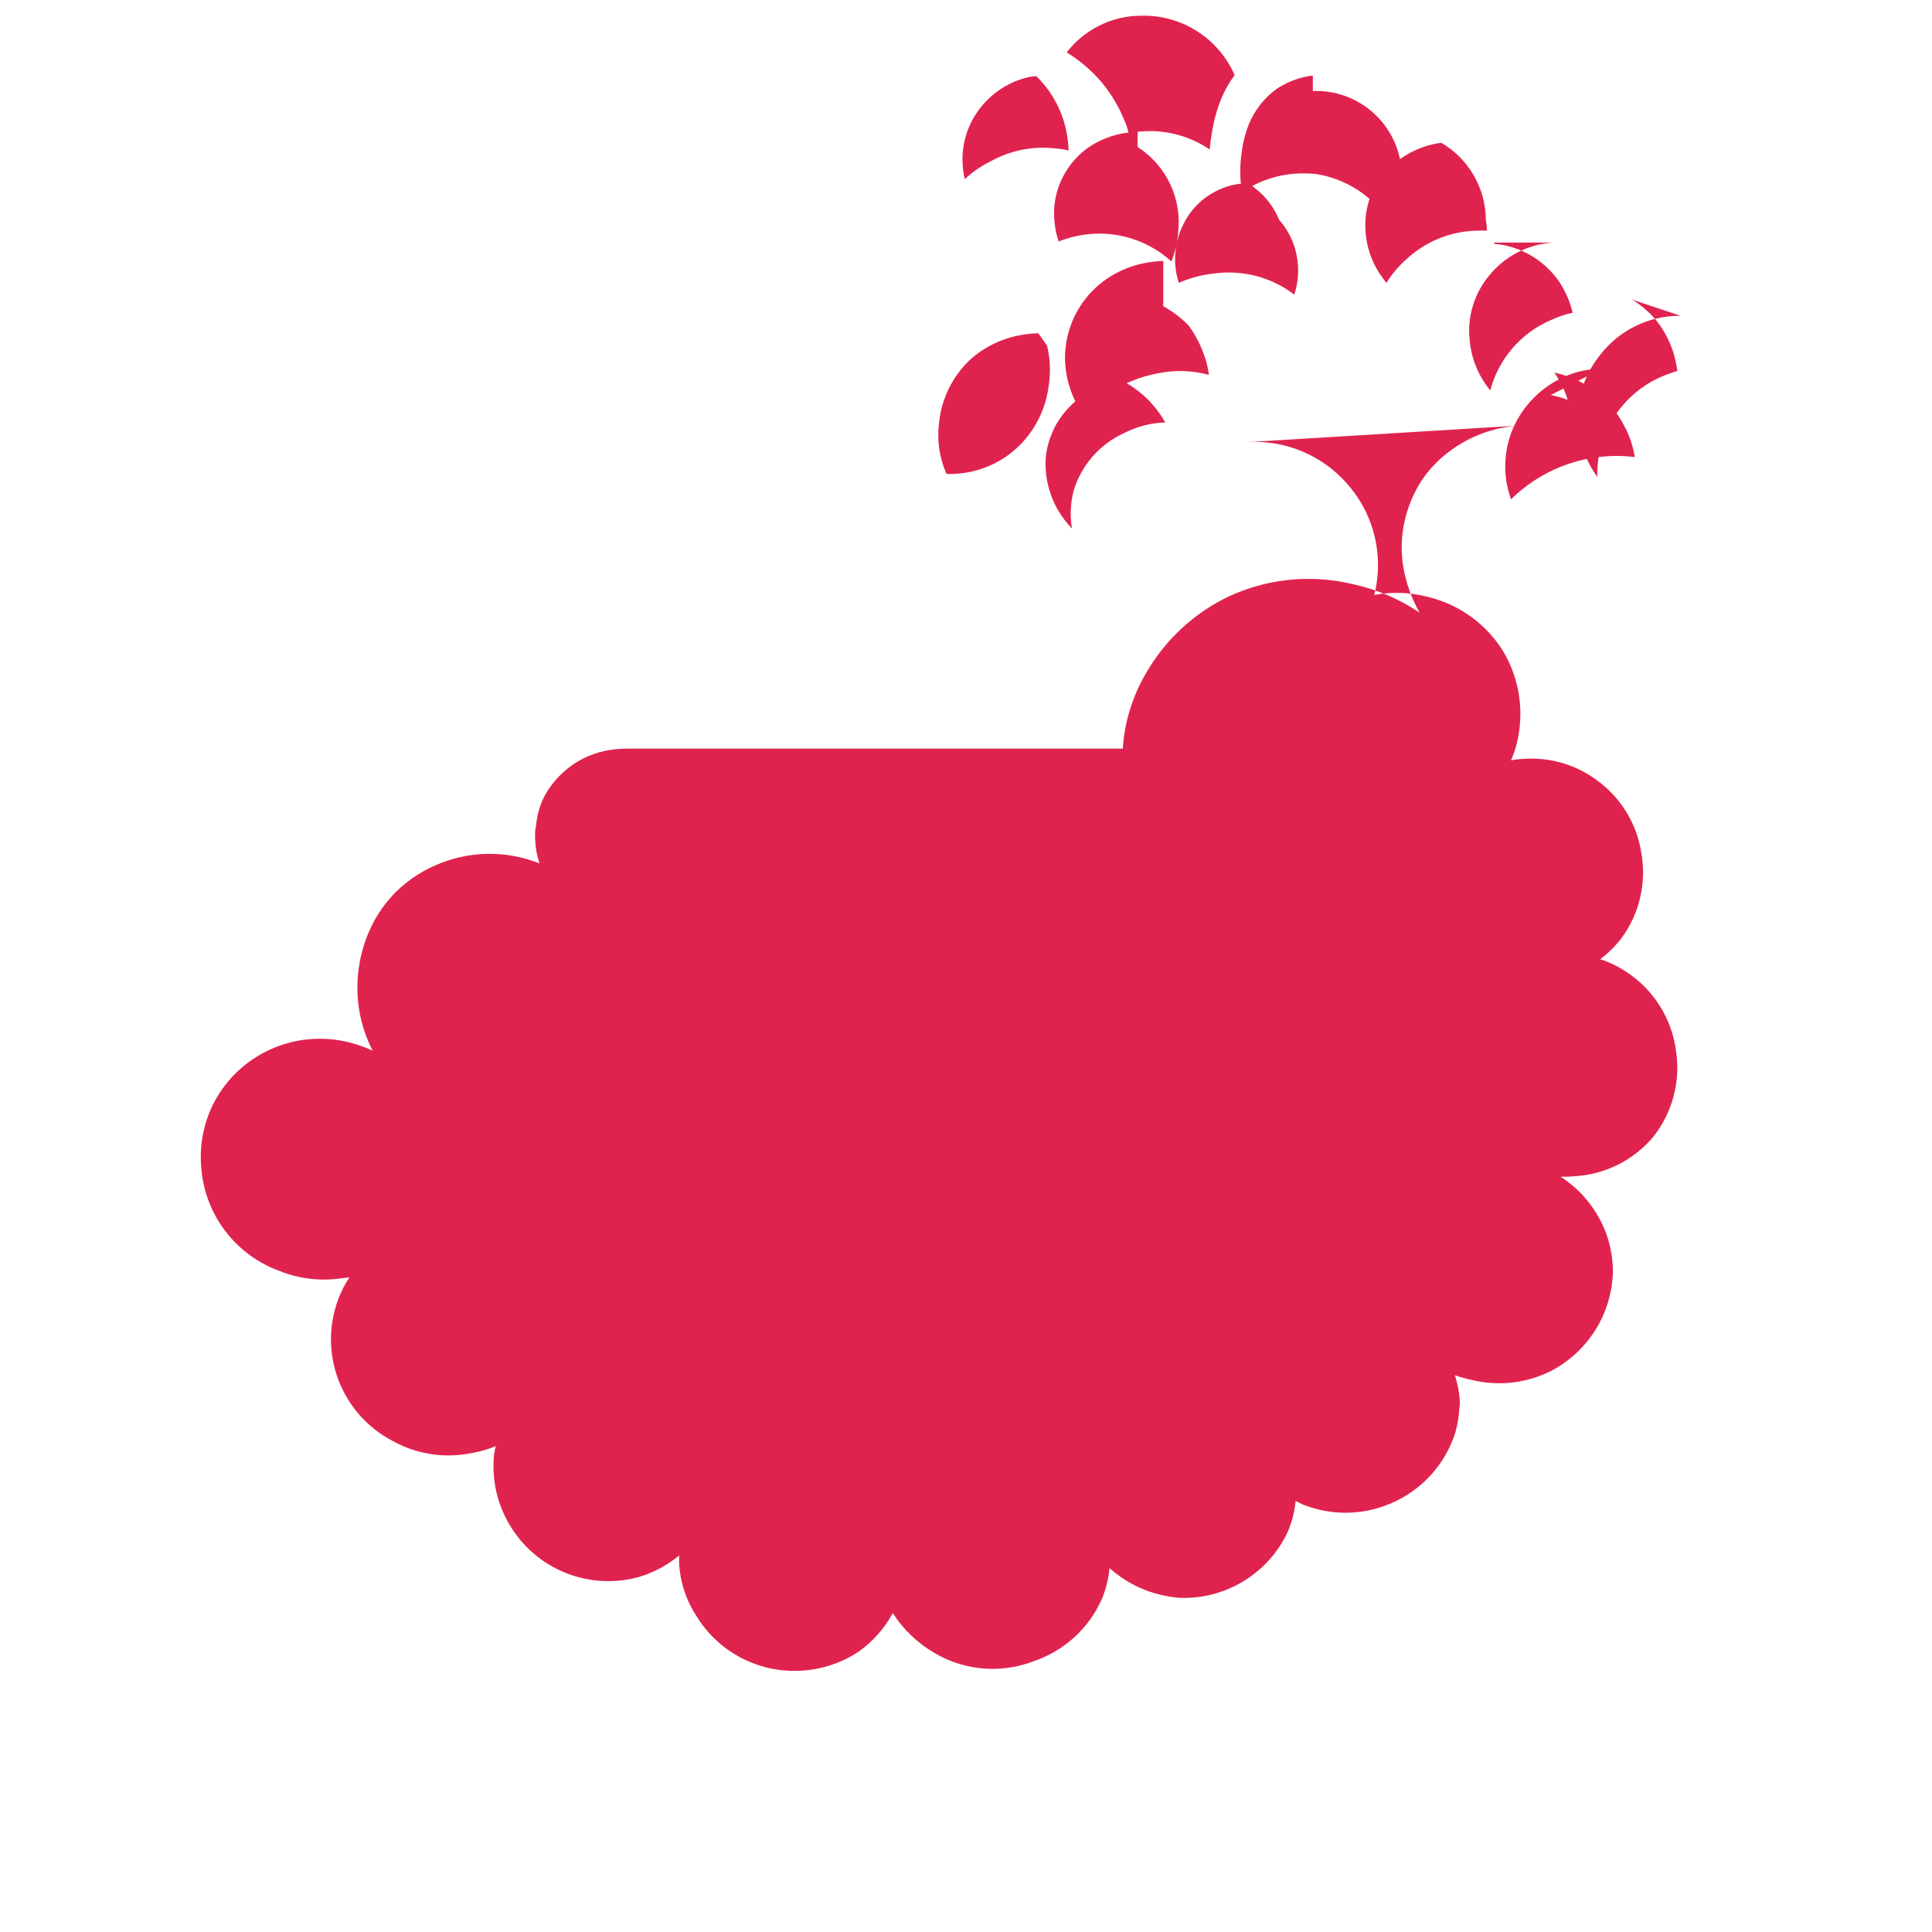
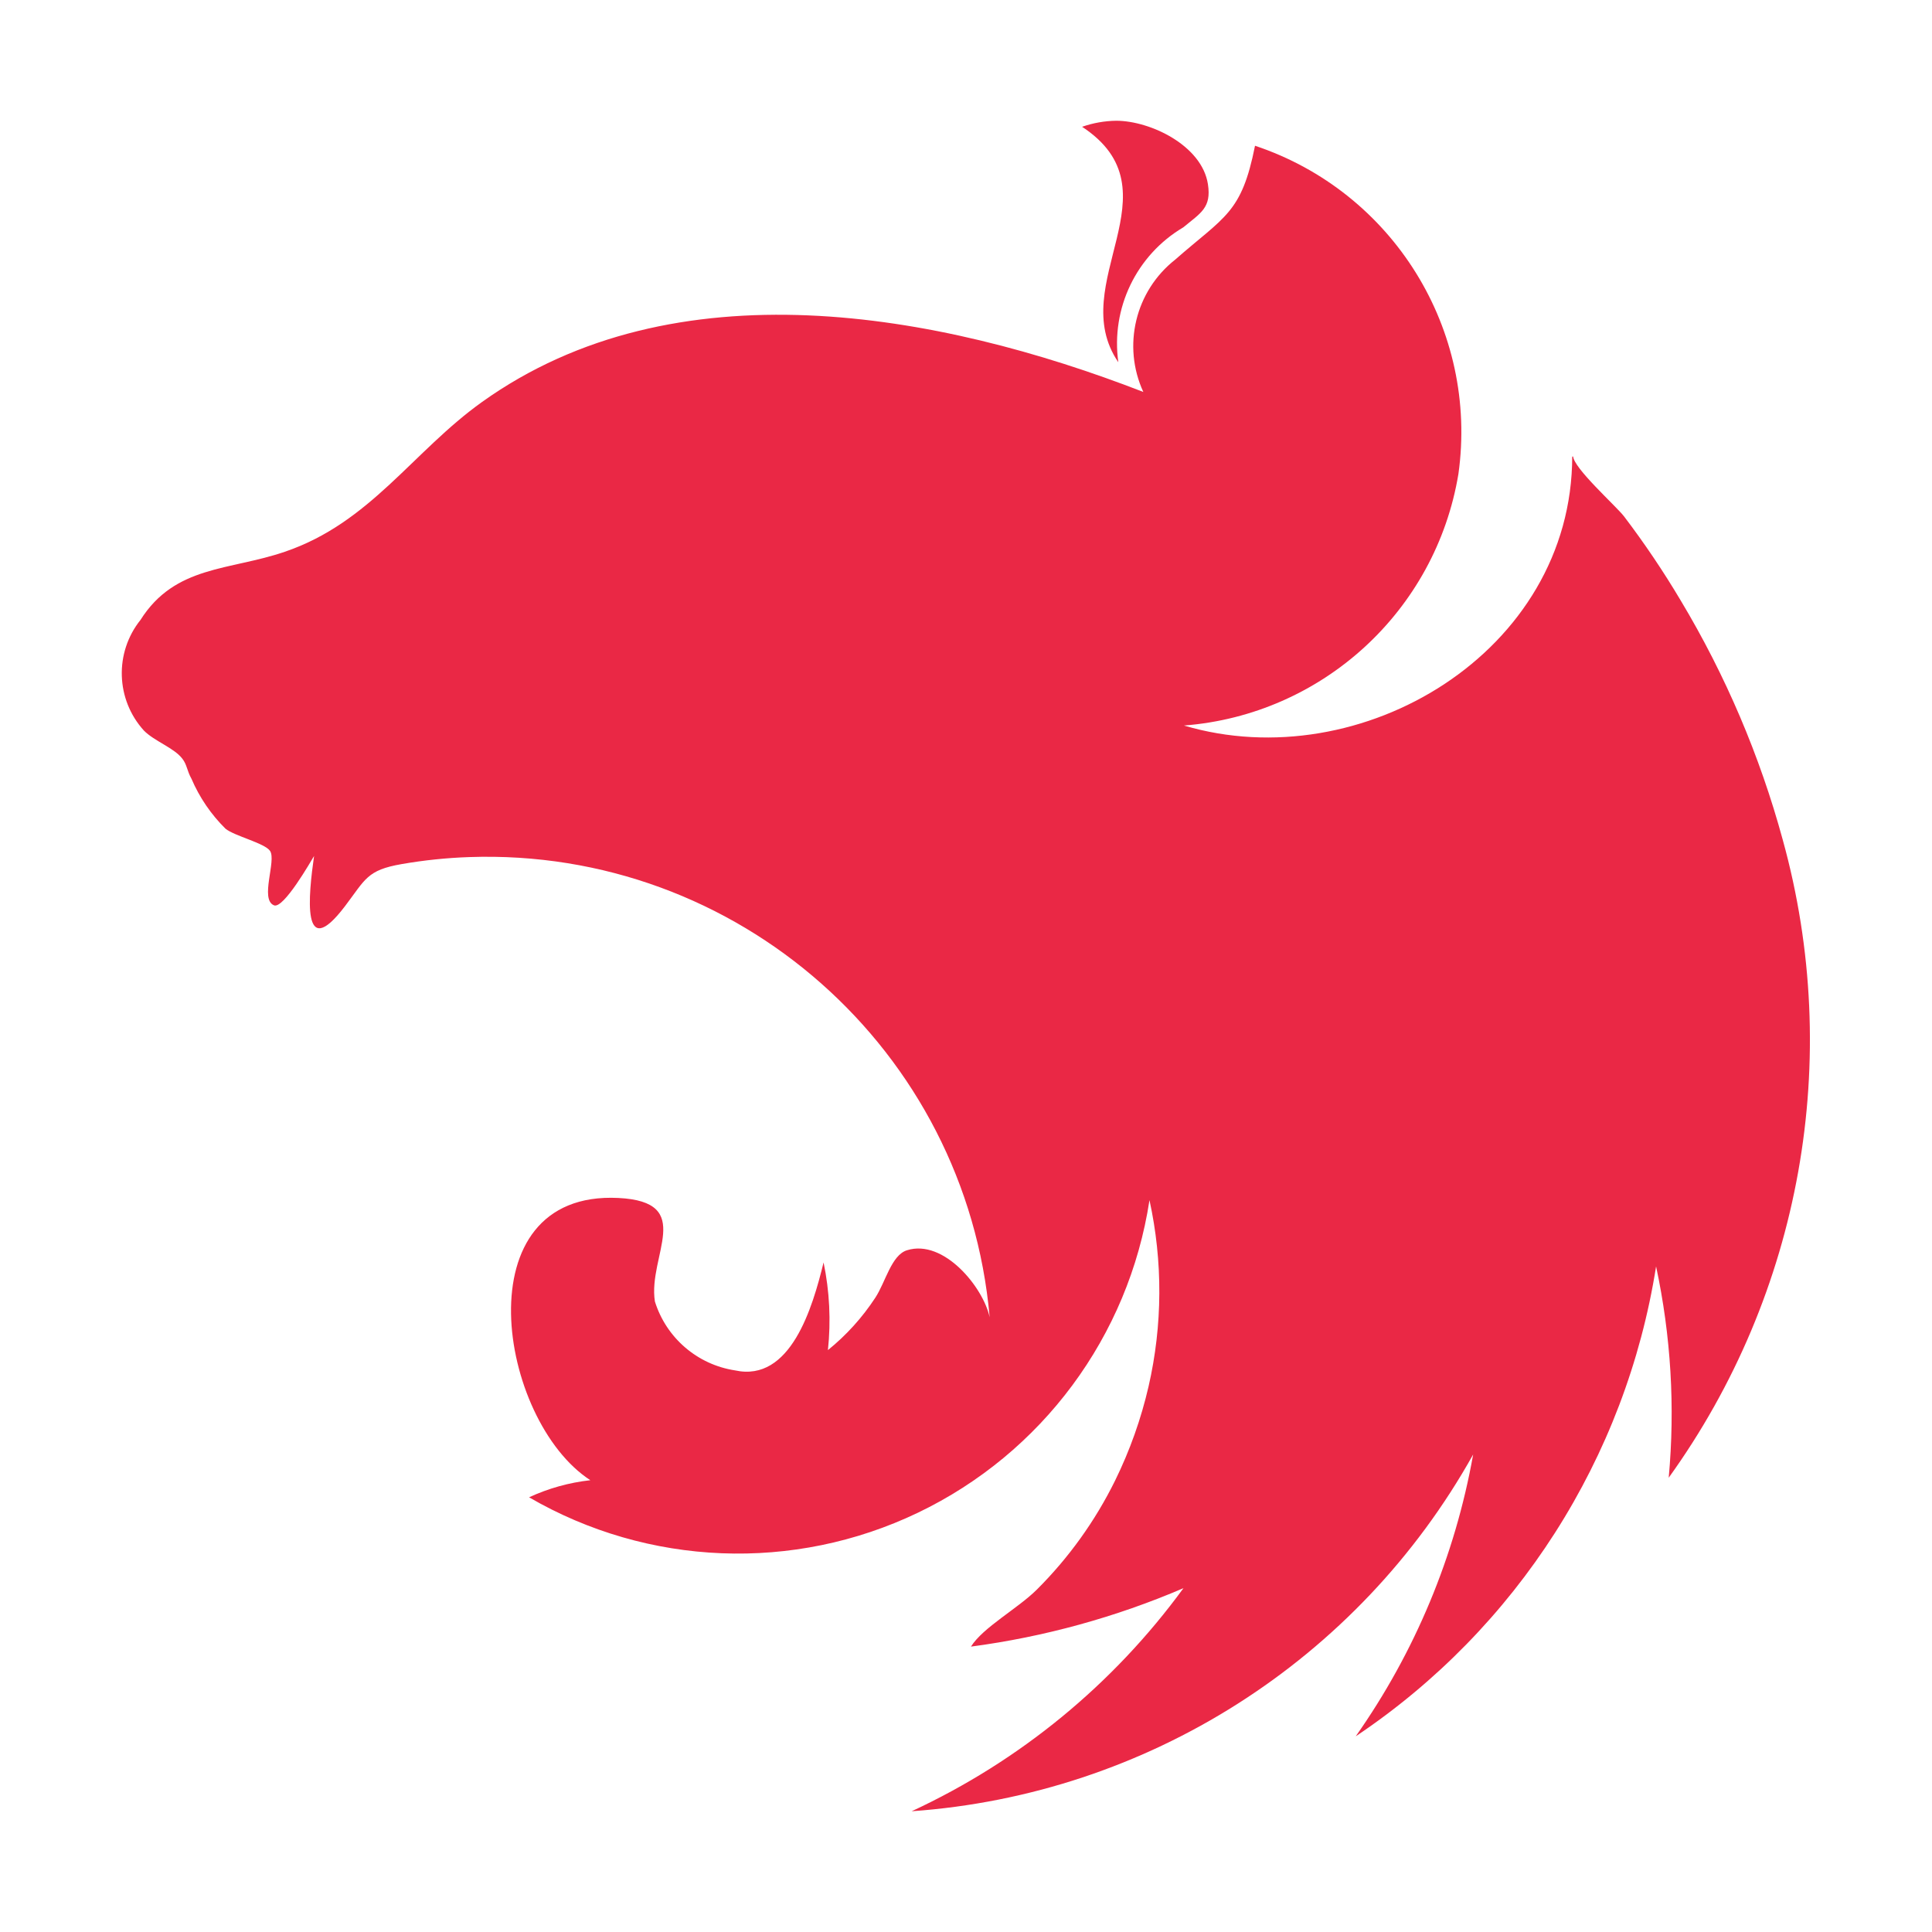
- <svg xmlns="http://www.w3.org/2000/svg" viewBox="0 0 128 128">
-   <path fill="#E0234E" d="M75.63 1.04c-2.03 0-3.82.96-4.96 2.43.89.55 1.68 1.22 2.33 2 .65.79 1.17 1.67 1.54 2.62.1.24.17.47.24.72.15-.02.3-.04.46-.06a7.04 7.04 0 014.9 1.15c.1-.88.23-1.74.49-2.57.25-.83.63-1.63 1.17-2.35a6.573 6.573 0 00-6.17-3.94zm11.35 3.97c-.16.01-.32.04-.47.07a5.67 5.67 0 00-1.87.77 5.394 5.394 0 00-1.92 2.43c-.25.63-.4 1.3-.48 1.98a8.557 8.557 0 00-.05 1.69c.03.26.06.51.12.77a7.09 7.09 0 013.61-1.22c.18-.02.35-.01.53-.01.17 0 .35 0 .52.02.17.01.34.04.51.07.17.03.34.07.5.12a7.058 7.058 0 014.44 3.65c.19-.43.33-.89.42-1.36.1-.47.14-.95.14-1.43 0-.49-.04-.97-.14-1.44a5.67 5.67 0 00-5.86-5.09zm-18.33.03c-.17.01-.34.04-.51.07a5.682 5.682 0 00-3.46 2.41c-.4.6-.67 1.27-.81 1.97a5.67 5.67 0 00.05 2.38c.52-.49 1.1-.88 1.73-1.19a7.11 7.11 0 014.33-.84c.28.02.55.07.82.13-.01-.13-.01-.27-.03-.4a7.026 7.026 0 00-2.12-4.53zm6.72 3.7a5.933 5.933 0 00-3.41 1.14c-.49.37-.91.82-1.24 1.33-.34.51-.59 1.07-.73 1.66-.15.59-.19 1.2-.13 1.8.04.45.13.9.28 1.33.33-.13.66-.24 1.01-.32a7.1 7.1 0 016.46 1.64c.24-.6.39-1.23.44-1.87a5.919 5.919 0 00-2.68-5.71zm20.12.72a5.933 5.933 0 00-4.6 3.32c-.24.55-.38 1.14-.42 1.73a5.86 5.86 0 001.39 4.23c.35-.58.78-1.08 1.27-1.52a7.093 7.093 0 014.73-1.94c.22-.01.44-.01.66 0-.01-.24-.04-.48-.08-.72a5.954 5.954 0 00-2.95-5.1zm-12.83 2.67c-.5.02-.99.1-1.46.26a5.15 5.15 0 00-1.33.7c-.41.3-.76.66-1.05 1.06-.29.41-.52.85-.68 1.32a5.14 5.14 0 00-.04 3.27c.77-.34 1.59-.55 2.43-.63a7.11 7.11 0 015.22 1.41 5.116 5.116 0 00-1.01-4.97 5.122 5.122 0 00-2.08-2.42zm20.34 3.94c-.07 0-.14 0-.21.01a5.93 5.93 0 00-4.1 2.14c-.5.59-.87 1.27-1.1 2.01-.23.74-.31 1.52-.22 2.29a6.012 6.012 0 001.37 3.35c.08-.34.19-.66.33-.98a7.02 7.02 0 013.74-3.71c.44-.2.91-.36 1.38-.46-.16-.69-.44-1.35-.82-1.95a5.88 5.88 0 00-3.36-2.44c-.33-.09-.67-.15-1.01-.17v-.09zm-25.93 1.22c-.91.03-1.79.21-2.6.56-.81.34-1.54.84-2.14 1.47-.6.62-1.07 1.37-1.37 2.18-.3.81-.44 1.68-.39 2.54.04.63.16 1.24.37 1.83.21.59.5 1.14.87 1.63.73-.84 1.6-1.5 2.56-1.98.96-.48 2-.78 3.08-.9.42-.04.84-.05 1.26-.02.42.03.84.1 1.24.2l.14.04c-.02-.18-.05-.37-.09-.55-.23-.98-.65-1.9-1.24-2.71a7.049 7.049 0 00-1.69-1.29zm34.27 3.63a6.68 6.68 0 00-5.34 2.61c-.61.76-1.05 1.64-1.28 2.58a6.72 6.72 0 001.11 5.49c-.02-.64.05-1.28.2-1.9a7.1 7.1 0 014.73-5c.12-.05.25-.09.37-.12-.06-.43-.15-.86-.28-1.27a6.619 6.619 0 00-1.14-2.11c-.47-.55-1.02-1.02-1.63-1.38l.26.1zm-42.55 1.16c-.84.02-1.66.18-2.43.47-.77.3-1.48.73-2.09 1.28a6.686 6.686 0 00-2.06 4.21c-.07.57-.06 1.15.02 1.72.09.57.25 1.12.48 1.64a6.625 6.625 0 003.99-1.18 6.69 6.69 0 002.7-4.18c.08-.39.13-.79.15-1.19.02-.4.01-.8-.04-1.19-.03-.26-.08-.51-.14-.76-.19-.26-.38-.53-.58-.82zm37.36 2.33c-.52.02-1.04.09-1.55.21a6.686 6.686 0 00-4.18 3.38c-.4.78-.63 1.63-.68 2.5-.06.87.07 1.75.37 2.58 1.08-1.06 2.38-1.86 3.79-2.34 1.41-.48 2.92-.64 4.41-.46-.12-.74-.36-1.45-.72-2.1a6.68 6.68 0 00-4.61-3.49c.39.55.69 1.16.88 1.8-.3-.12-.62-.21-.94-.28-.33-.06-.66-.1-.99-.11.08.12.15.25.22.38zm-30.82.62c-.66.03-1.31.15-1.93.35a6.14 6.14 0 00-3.39 2.68c-.38.67-.63 1.41-.72 2.17a6.12 6.12 0 001.73 4.78c-.14-.81-.1-1.65.1-2.46a6.14 6.14 0 013.34-3.85c.42-.22.87-.39 1.33-.51.46-.12.93-.19 1.41-.2-.33-.59-.74-1.12-1.22-1.59-.49-.47-1.04-.87-1.64-1.18.33-.06.66-.12 1-.19zm25.71 3.14c-1.28.04-2.53.34-3.66.9-1.13.56-2.13 1.36-2.9 2.35a8.12 8.12 0 00-1.52 6.08c.18 1.09.55 2.13 1.09 3.09a12.55 12.55 0 00-4.3-1.86 12.583 12.583 0 00-7.44.41c-.6.22-1.17.49-1.71.8a12.53 12.53 0 00-4.69 4.69c-.44.75-.79 1.55-1.05 2.39-.26.84-.42 1.71-.47 2.58H41.53c-.39 0-.77.03-1.14.09a5.97 5.97 0 00-4.44 3.3c-.24.55-.39 1.15-.44 1.76l-.03.12c-.02.1-.03.2-.03.31v.23c0 .08 0 .17.01.26.02.52.12 1.04.28 1.53-.26-.1-.52-.19-.79-.27a8.874 8.874 0 00-5.69.23 8.77 8.77 0 00-3.03 1.93c-1.36 1.36-2.18 3.13-2.45 4.99a9.074 9.074 0 00.91 5.53c-.39-.18-.79-.33-1.2-.45a7.93 7.93 0 00-5.18.2 7.88 7.88 0 00-4.14 3.7 7.912 7.912 0 00-.82 4.47 7.9 7.9 0 005.21 6.69 7.846 7.846 0 003.9.49l.69-.08c-.3.44-.54.92-.73 1.42a7.59 7.59 0 003.62 9.43 7.579 7.579 0 005.04.82c.61-.09 1.2-.26 1.77-.49-.05.16-.08.33-.11.5a7.578 7.578 0 001.22 5.03 7.6 7.6 0 008.33 3.15 7.52 7.52 0 002.71-1.44c-.03.47.01.95.1 1.42.17.92.52 1.8 1.03 2.58a7.59 7.59 0 006.51 3.65c1.51 0 3-.44 4.27-1.29a7.51 7.51 0 002.24-2.54c.18.28.37.55.59.81.8.96 1.82 1.73 2.96 2.24a7.572 7.572 0 005.78.14 7.59 7.59 0 004.53-4.14c.27-.65.43-1.33.5-2.03.48.43 1.01.8 1.58 1.1.94.49 1.98.78 3.04.87a7.59 7.59 0 007.19-4.38c.28-.65.45-1.34.52-2.04.15.08.3.16.46.23a7.58 7.58 0 005.83-.06 7.58 7.58 0 004.28-4.67c.16-.55.25-1.11.28-1.68l.03-.26-.01-.22c-.01-.17-.02-.35-.05-.52a7.77 7.77 0 00-.27-1.15c.37.14.75.24 1.14.32a7.65 7.65 0 005.19-.58 7.63 7.63 0 004.14-6.58c0-.86-.15-1.72-.44-2.53a7.61 7.61 0 00-3.03-3.78c.3.01.6 0 .9-.03a7.35 7.35 0 005.25-2.62 7.372 7.372 0 001.5-5.69 7.4 7.4 0 00-3.35-5.27c-.52-.34-1.08-.61-1.67-.8a7.41 7.41 0 001.42-1.41 7.36 7.36 0 001.31-5.59 7.32 7.32 0 00-3.01-4.9 7.283 7.283 0 00-4.39-1.39 7.35 7.35 0 00-1.24.11c.14-.32.26-.65.35-1a8.103 8.103 0 00-.84-6.17 8.081 8.081 0 00-5-3.65 8.034 8.034 0 00-3.57-.13c.14-.55.22-1.11.24-1.67a8.077 8.077 0 00-2.06-5.72 8.098 8.098 0 00-6.56-2.74z" />
+ <svg xmlns="http://www.w3.org/2000/svg" viewBox="0 0 32 32" fill="#000000">
+   <g id="SVGRepo_bgCarrier" stroke-width="0" />
+   <g id="SVGRepo_tracerCarrier" stroke-linecap="round" stroke-linejoin="round" />
+   <g id="SVGRepo_iconCarrier">
+     <path d="M18.487,2a1.781,1.781,0,0,0-.564.1c1.615,1.062-.29,2.6.6,3.9A2.235,2.235,0,0,1,19.6,3.765c.285-.237.468-.322.407-.714C19.908,2.409,19.052,2,18.487,2Zm2.3.414c-.223,1.123-.5,1.164-1.323,1.887a1.821,1.821,0,0,0-.527,2.191c-3.4-1.32-7.758-2.118-10.953.166-1.149.821-1.85,2-3.267,2.481-.916.314-1.816.221-2.39,1.129A1.413,1.413,0,0,0,2.383,12.1c.171.175.5.287.636.465.079.1.077.2.152.333a2.6,2.6,0,0,0,.564.828c.147.121.652.239.738.368.108.161-.172.8.063.9.158.073.621-.744.666-.816-.092.643-.213,1.784.51.834.343-.451.364-.6.941-.7a8.2,8.2,0,0,1,1.117-.116,8.362,8.362,0,0,1,8.622,7.622c-.108-.5-.761-1.3-1.369-1.11-.259.08-.355.527-.525.786a3.773,3.773,0,0,1-.785.868,4.687,4.687,0,0,0-.072-1.452c-.182.748-.547,1.989-1.466,1.788a1.652,1.652,0,0,1-1.328-1.142c-.119-.76.684-1.651-.607-1.714-2.59-.127-1.991,3.682-.462,4.675a3.272,3.272,0,0,0-1.015.283,6.893,6.893,0,0,0,10.276-4.922,7.058,7.058,0,0,1-.015,3.085,7.213,7.213,0,0,1-.554,1.559,6.781,6.781,0,0,1-1.3,1.81c-.314.311-.89.624-1.088.941a13.409,13.409,0,0,0,3.52-.968A11.638,11.638,0,0,1,15.1,30a11.589,11.589,0,0,0,9.3-5.909,11.657,11.657,0,0,1-1.945,4.668,11.531,11.531,0,0,0,4.975-7.783,11.622,11.622,0,0,1,.209,3.5A12.418,12.418,0,0,0,29.528,13.91a15.755,15.755,0,0,0-1.689-3.962A14.838,14.838,0,0,0,26.9,8.554c-.133-.173-.844-.806-.844-1q-.009.029-.015,0c0,3.248-3.5,5.333-6.431,4.463A5,5,0,0,0,24.156,7.85,5,5,0,0,0,20.787,2.414Z" style="fill:#ea2845;fill-rule:evenodd" />
+   </g>
</svg>
